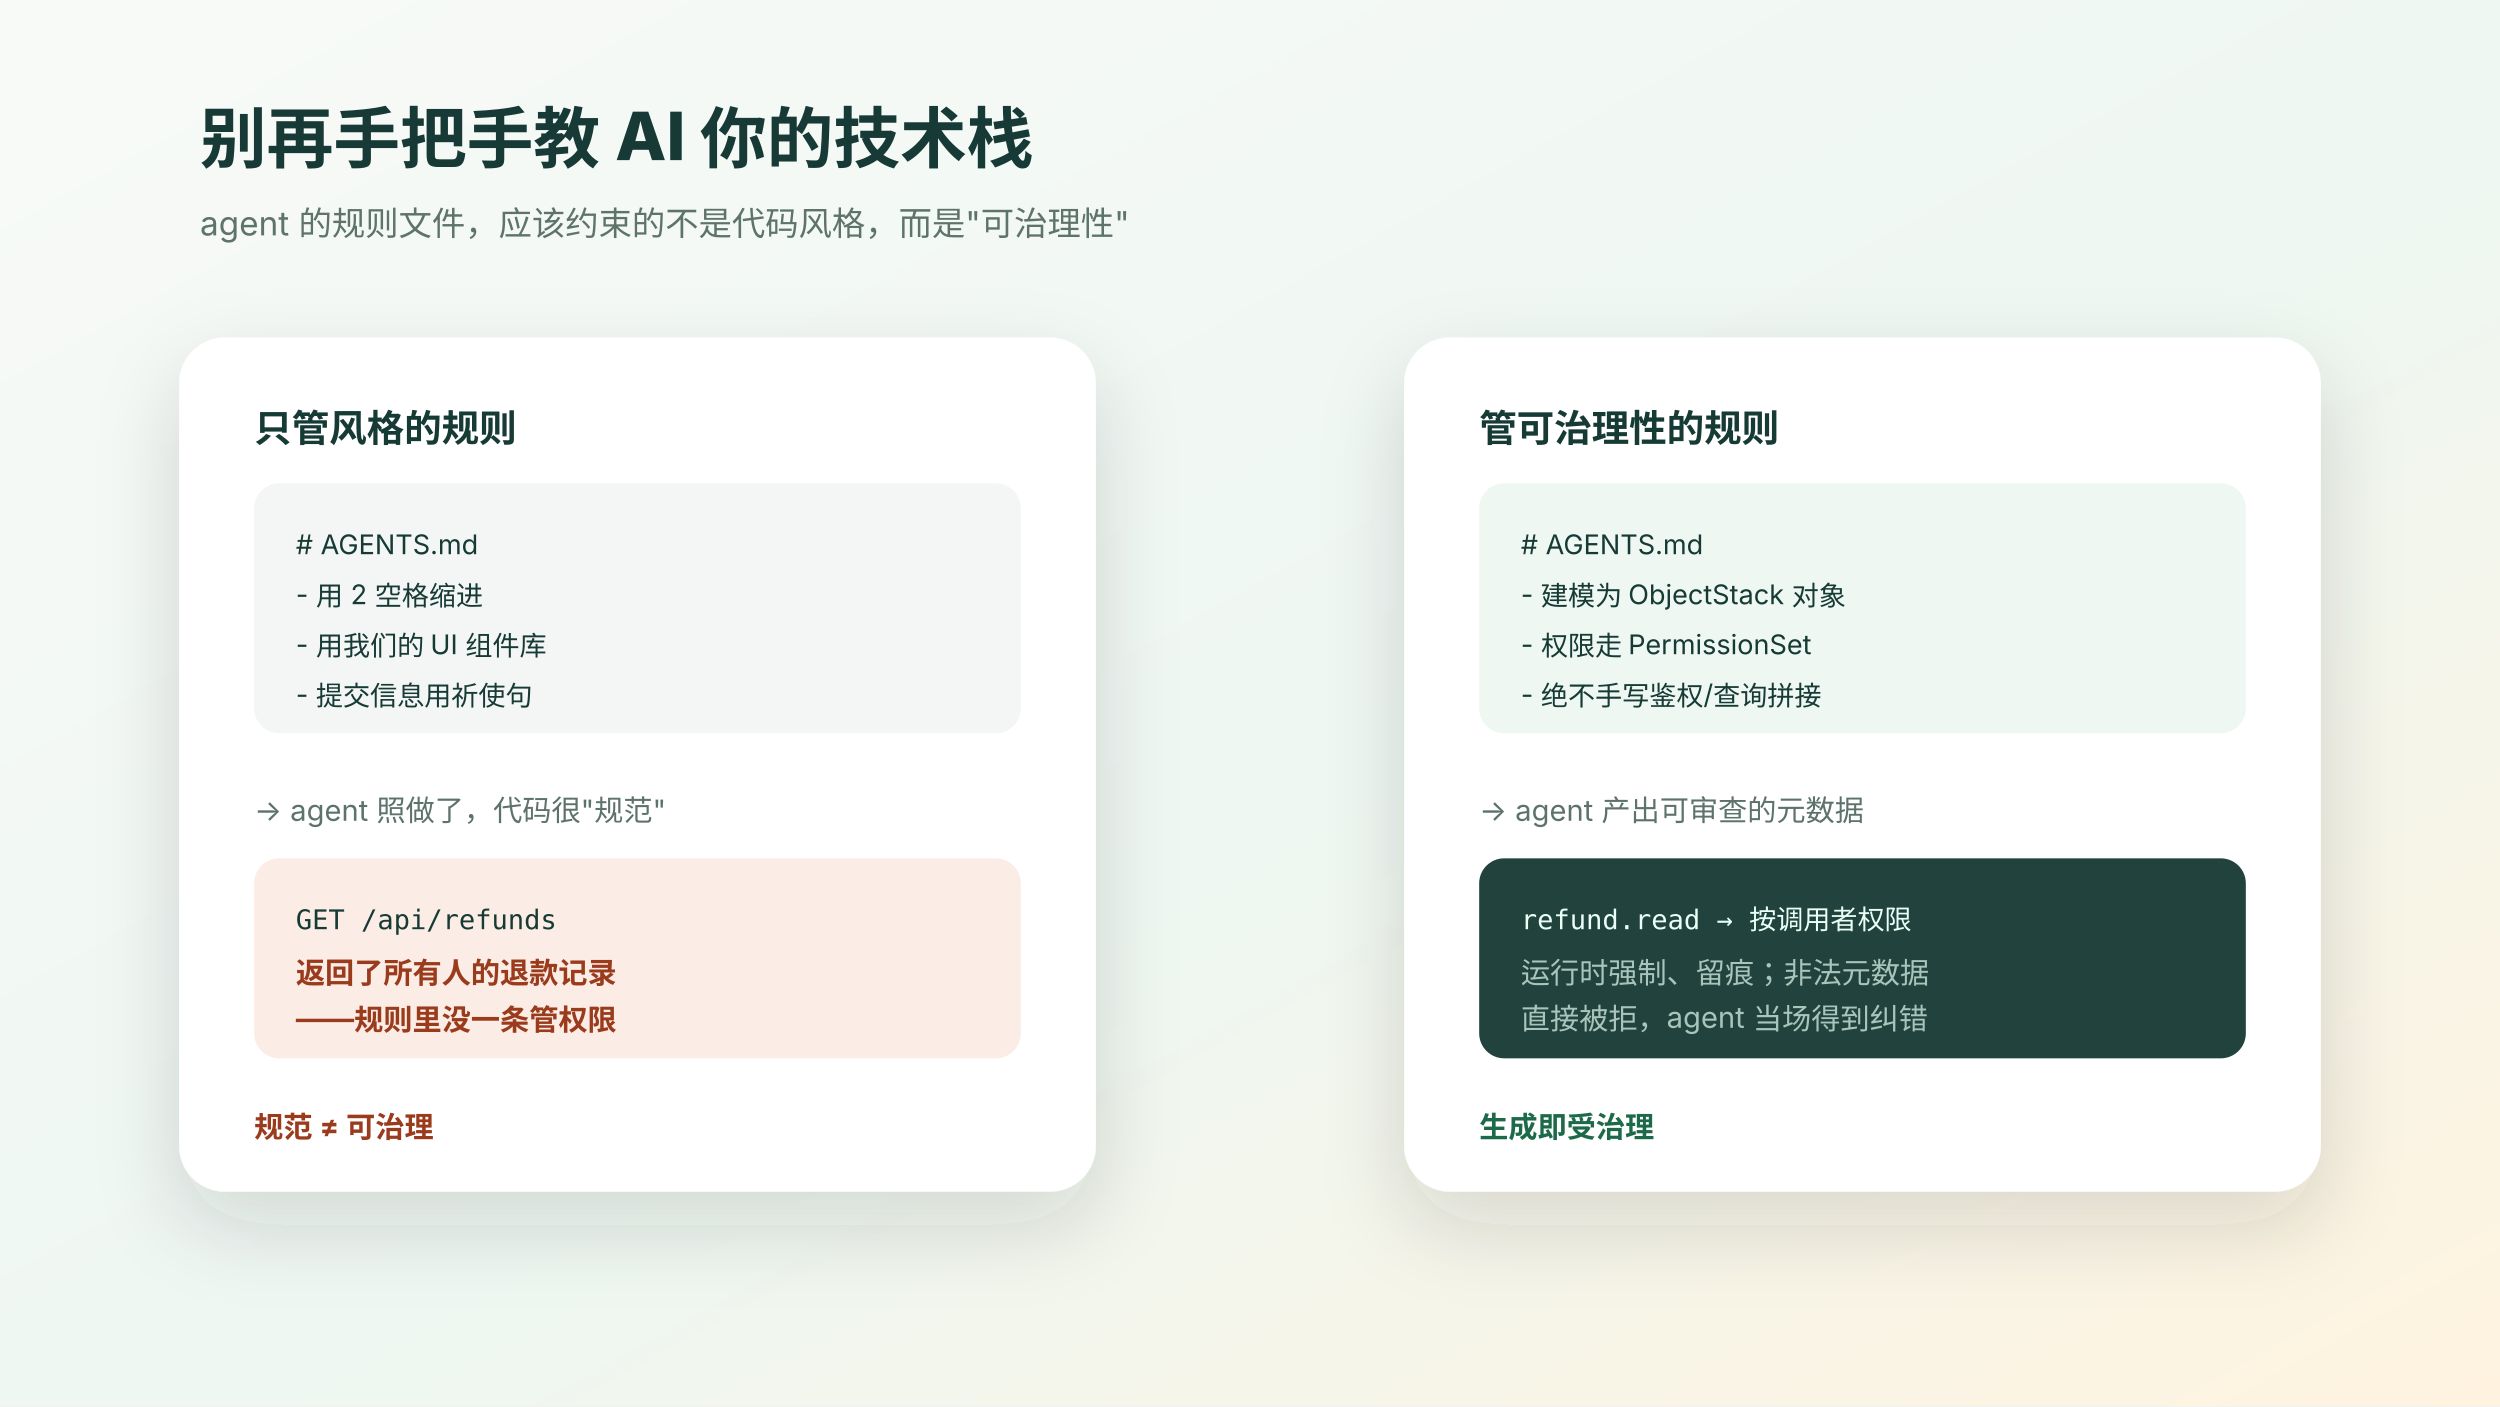
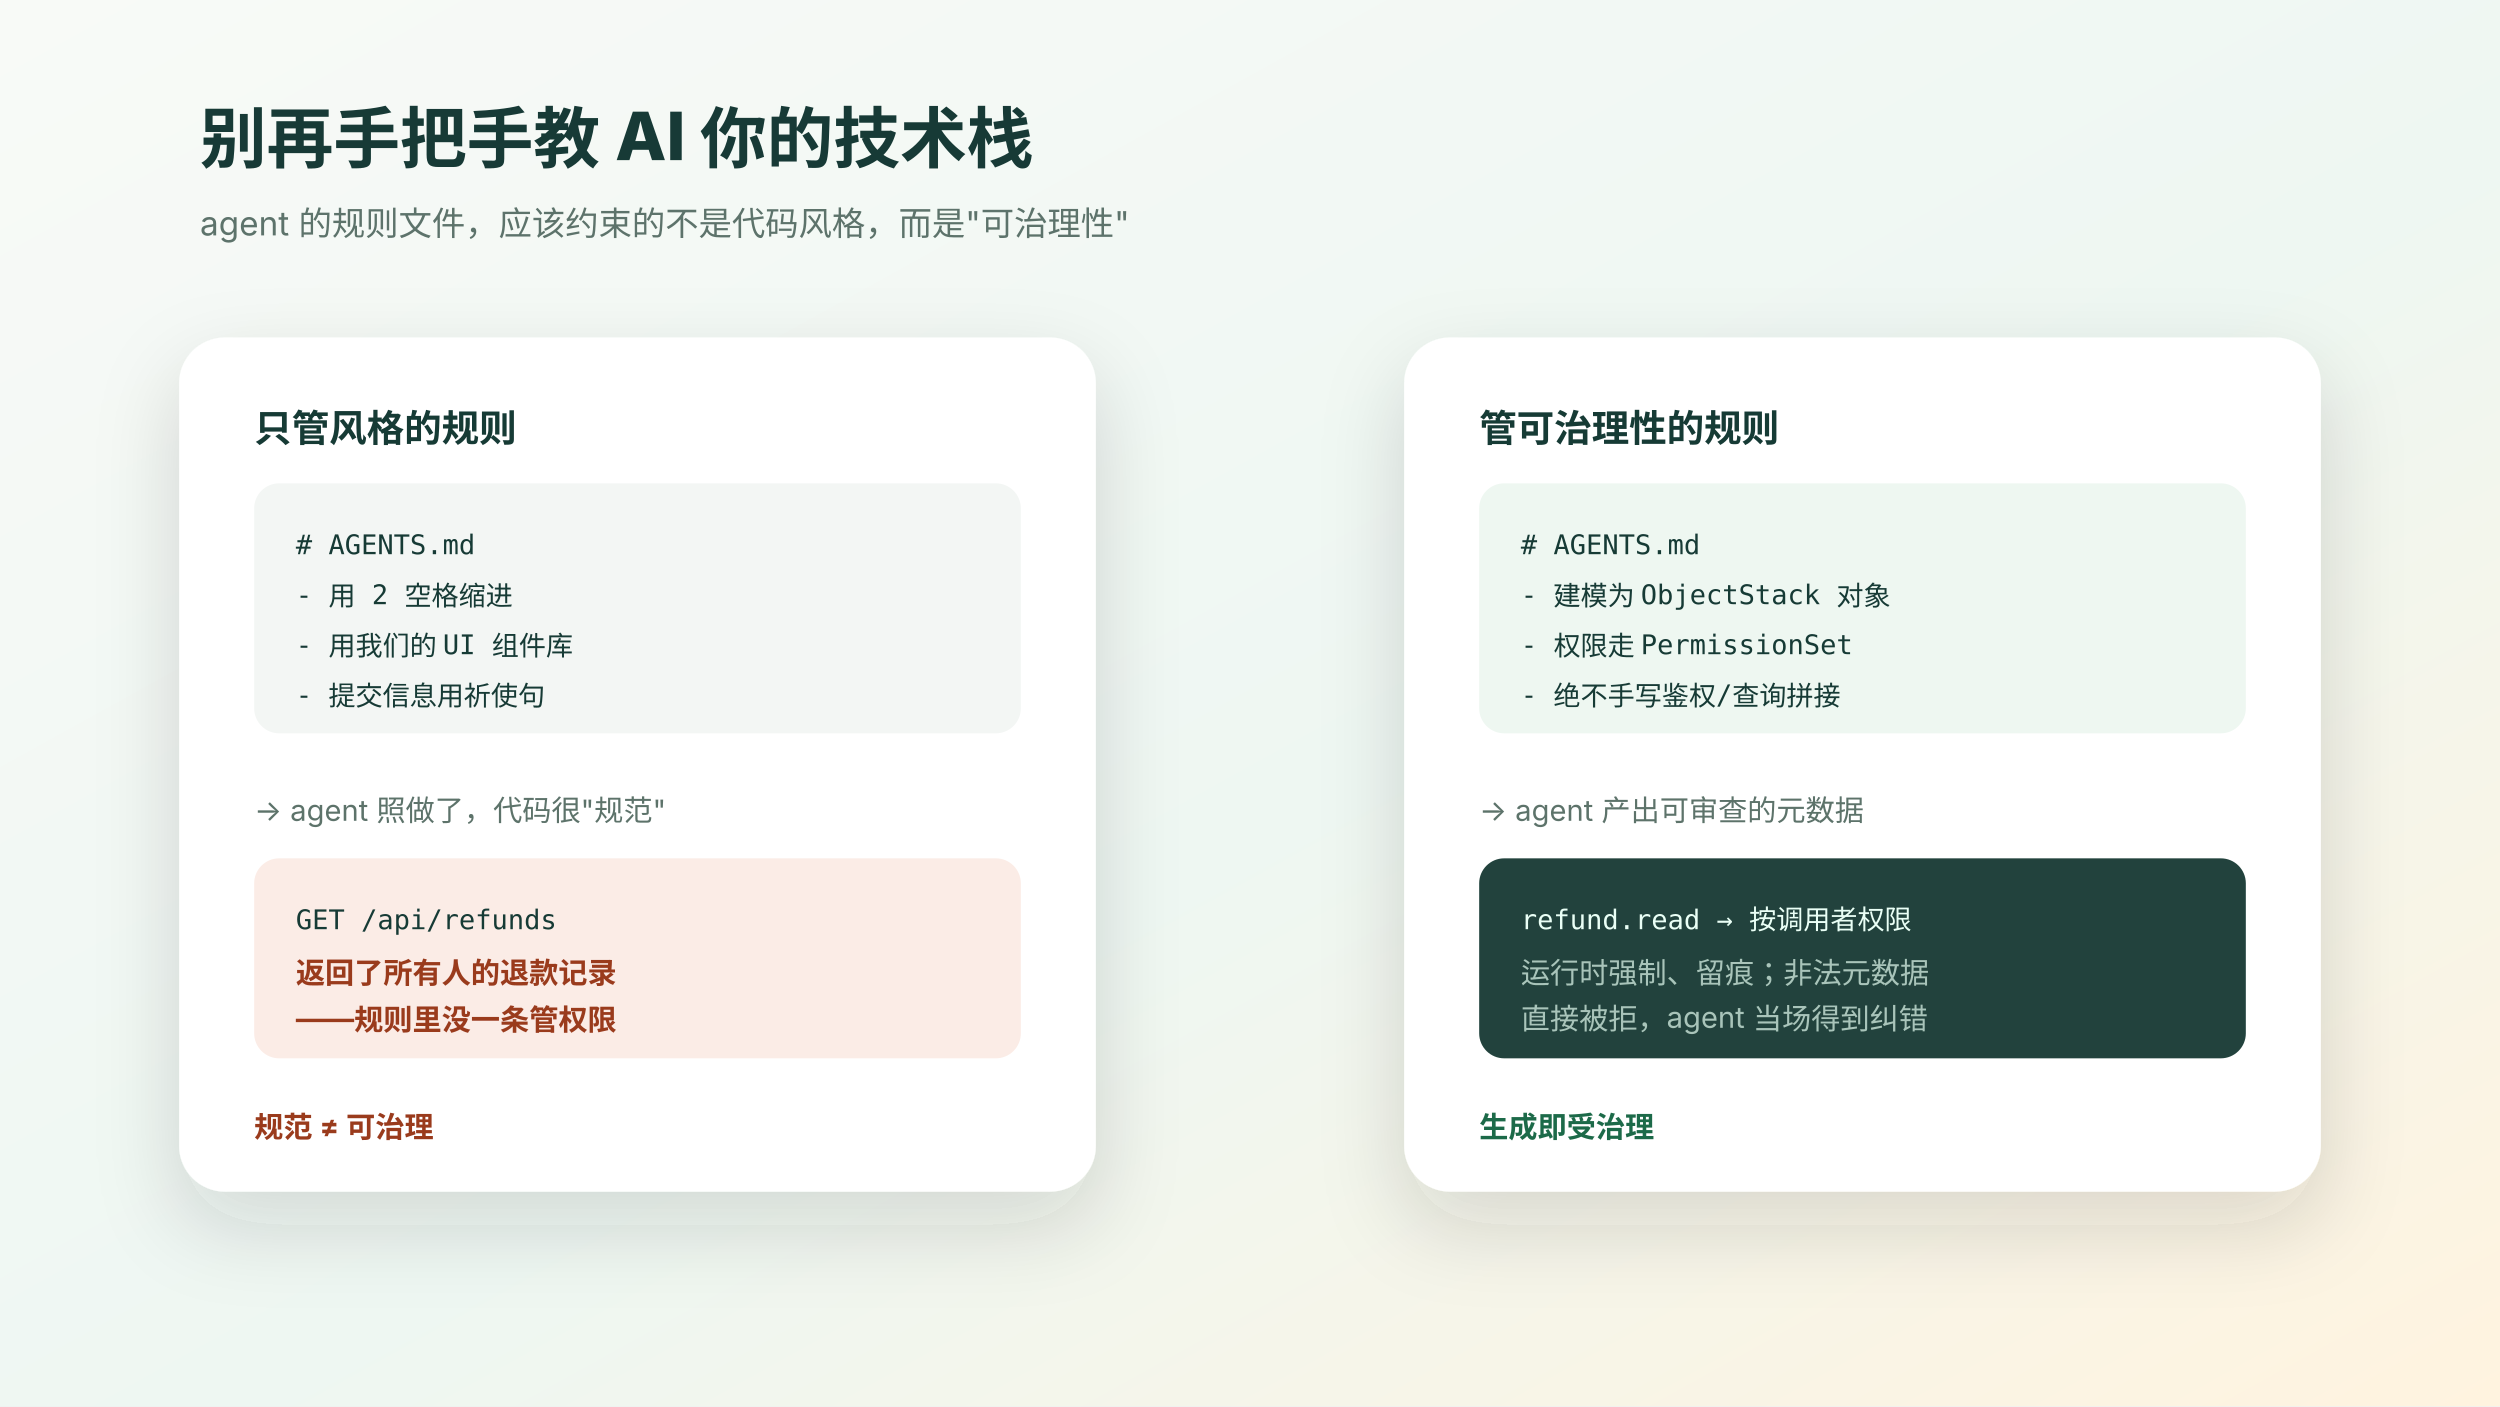
<svg xmlns="http://www.w3.org/2000/svg" viewBox="0 0 1200 675" role="img" aria-label="只管风格的 agent 规则生成会泄露的应用，管可治理性的规则生成受治理的应用">
  <defs>
    <linearGradient id="bg" x1="0" x2="1" y1="0" y2="1">
      <stop stop-color="#f8faf7" />
      <stop offset=".55" stop-color="#eef7f2" />
      <stop offset="1" stop-color="#fff3df" />
    </linearGradient>
    <filter id="shadow" x="-20%" y="-20%" width="140%" height="150%">
      <feDropShadow dx="0" dy="16" stdDeviation="20" flood-color="#24342f" flood-opacity=".15" />
    </filter>
    <style>
      text{font-family:-apple-system,BlinkMacSystemFont,"Segoe UI",sans-serif;fill:#173a36}
      .tiny{font-size:16px;fill:#5d736b}.label{font-size:18px;font-weight:720}.invert{fill:#eafff6}.soft{fill:#5d736b;font-size:14px}
-       .warn{font-size:14px;font-weight:650;fill:#9a3b1f}.ok{font-size:14px;font-weight:650;fill:#1f6b4a}.mono{font-family:ui-monospace,Menlo,monospace;font-size:13px}
+       .warn{font-size:14px;font-weight:650;fill:#9a3b1f}.ok{font-size:14px;font-weight:650;fill:#1f6b4a}.mono{font-family:ui-monospace,Menlo,monospace;font-size:13px}.mono text{font-family:inherit}
    </style>
  </defs>
  <rect width="1200" height="675" fill="url(#bg)" />
  <text x="96" y="78" font-size="32" font-weight="780">别再手把手教 AI 你的技术栈</text>
  <text x="96" y="113" class="tiny">agent 的规则文件，应该约束的不是代码风格，而是"可治理性"</text>
  <g transform="translate(86 162)" filter="url(#shadow)">
    <rect width="440" height="410" rx="22" fill="#ffffff" />
    <text x="36" y="50" class="label">只管风格的规则</text>
    <g transform="translate(36 70)" class="mono" fill="#5d736b">
      <rect width="368" height="120" rx="12" fill="#f3f6f4" />
      <text x="20" y="34"># AGENTS.md</text>
      <text x="20" y="58">- 用 2 空格缩进</text>
      <text x="20" y="82">- 用我们的 UI 组件库</text>
      <text x="20" y="106">- 提交信息用祈使句</text>
    </g>
    <text x="36" y="232" class="soft">→ agent 照做了，代码很"规范"</text>
    <g transform="translate(36 250)">
      <rect width="368" height="96" rx="12" fill="#fbece6" />
      <text x="20" y="34" class="mono" fill="#9a3b1f">GET /api/refunds</text>
      <text x="20" y="60" class="warn">返回了所有人的退款记录</text>
      <text x="20" y="82" class="warn">——规则里没一条管权限</text>
    </g>
    <text x="36" y="384" class="warn">规范 ≠ 可治理</text>
  </g>
  <g transform="translate(674 162)" filter="url(#shadow)">
    <rect width="440" height="410" rx="22" fill="#ffffff" />
    <text x="36" y="50" class="label">管可治理性的规则</text>
    <g transform="translate(36 70)" class="mono" fill="#2c4a43">
      <rect width="368" height="120" rx="12" fill="#eef7f1" />
      <text x="20" y="34"># AGENTS.md</text>
      <text x="20" y="58">- 建模为 ObjectStack 对象</text>
      <text x="20" y="82">- 权限走 PermissionSet</text>
      <text x="20" y="106">- 绝不手写鉴权/查询拼接</text>
    </g>
    <text x="36" y="232" class="soft">→ agent 产出可审查的元数据</text>
    <g transform="translate(36 250)">
      <rect width="368" height="96" rx="12" fill="#22433d" />
      <text x="20" y="34" class="mono invert">refund.read → 按调用者权限</text>
      <text x="20" y="60" class="soft" style="fill:#a9c4ba">运行时强制、留痕；非法元数据</text>
      <text x="20" y="82" class="soft" style="fill:#a9c4ba">直接被拒，agent 当场得到纠错</text>
    </g>
    <text x="36" y="384" class="ok">生成即受治理</text>
  </g>
</svg>
